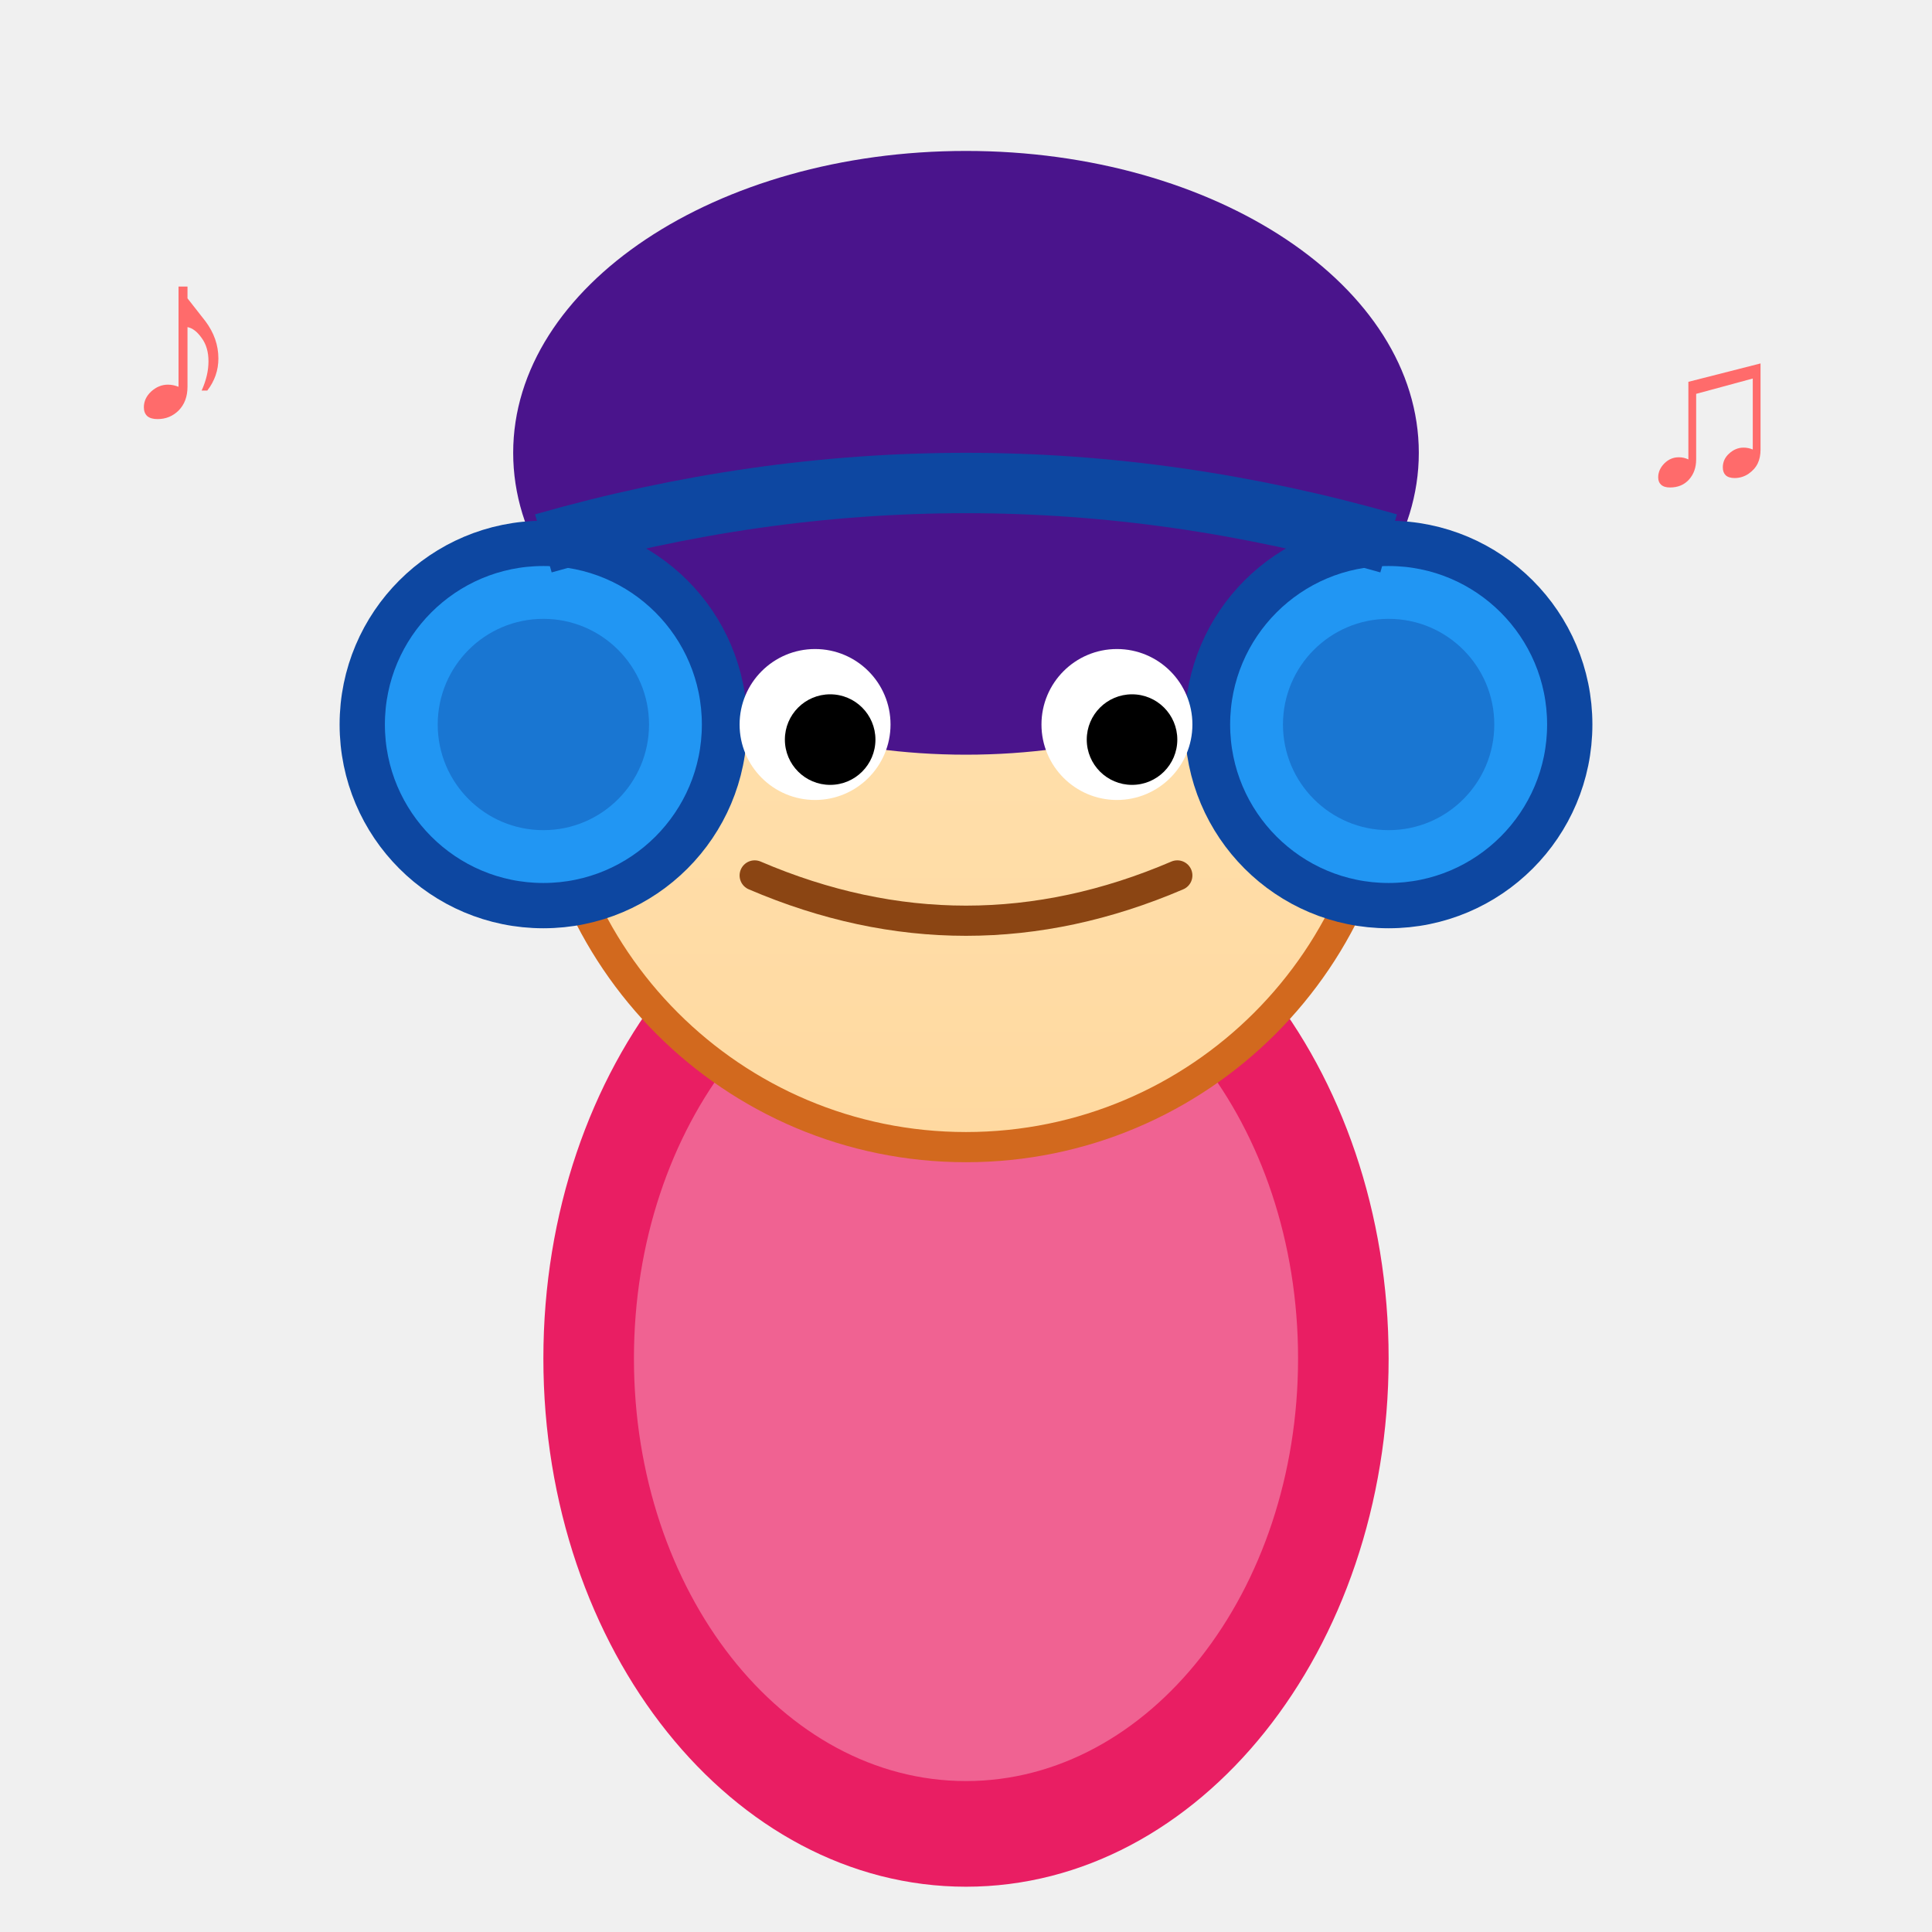
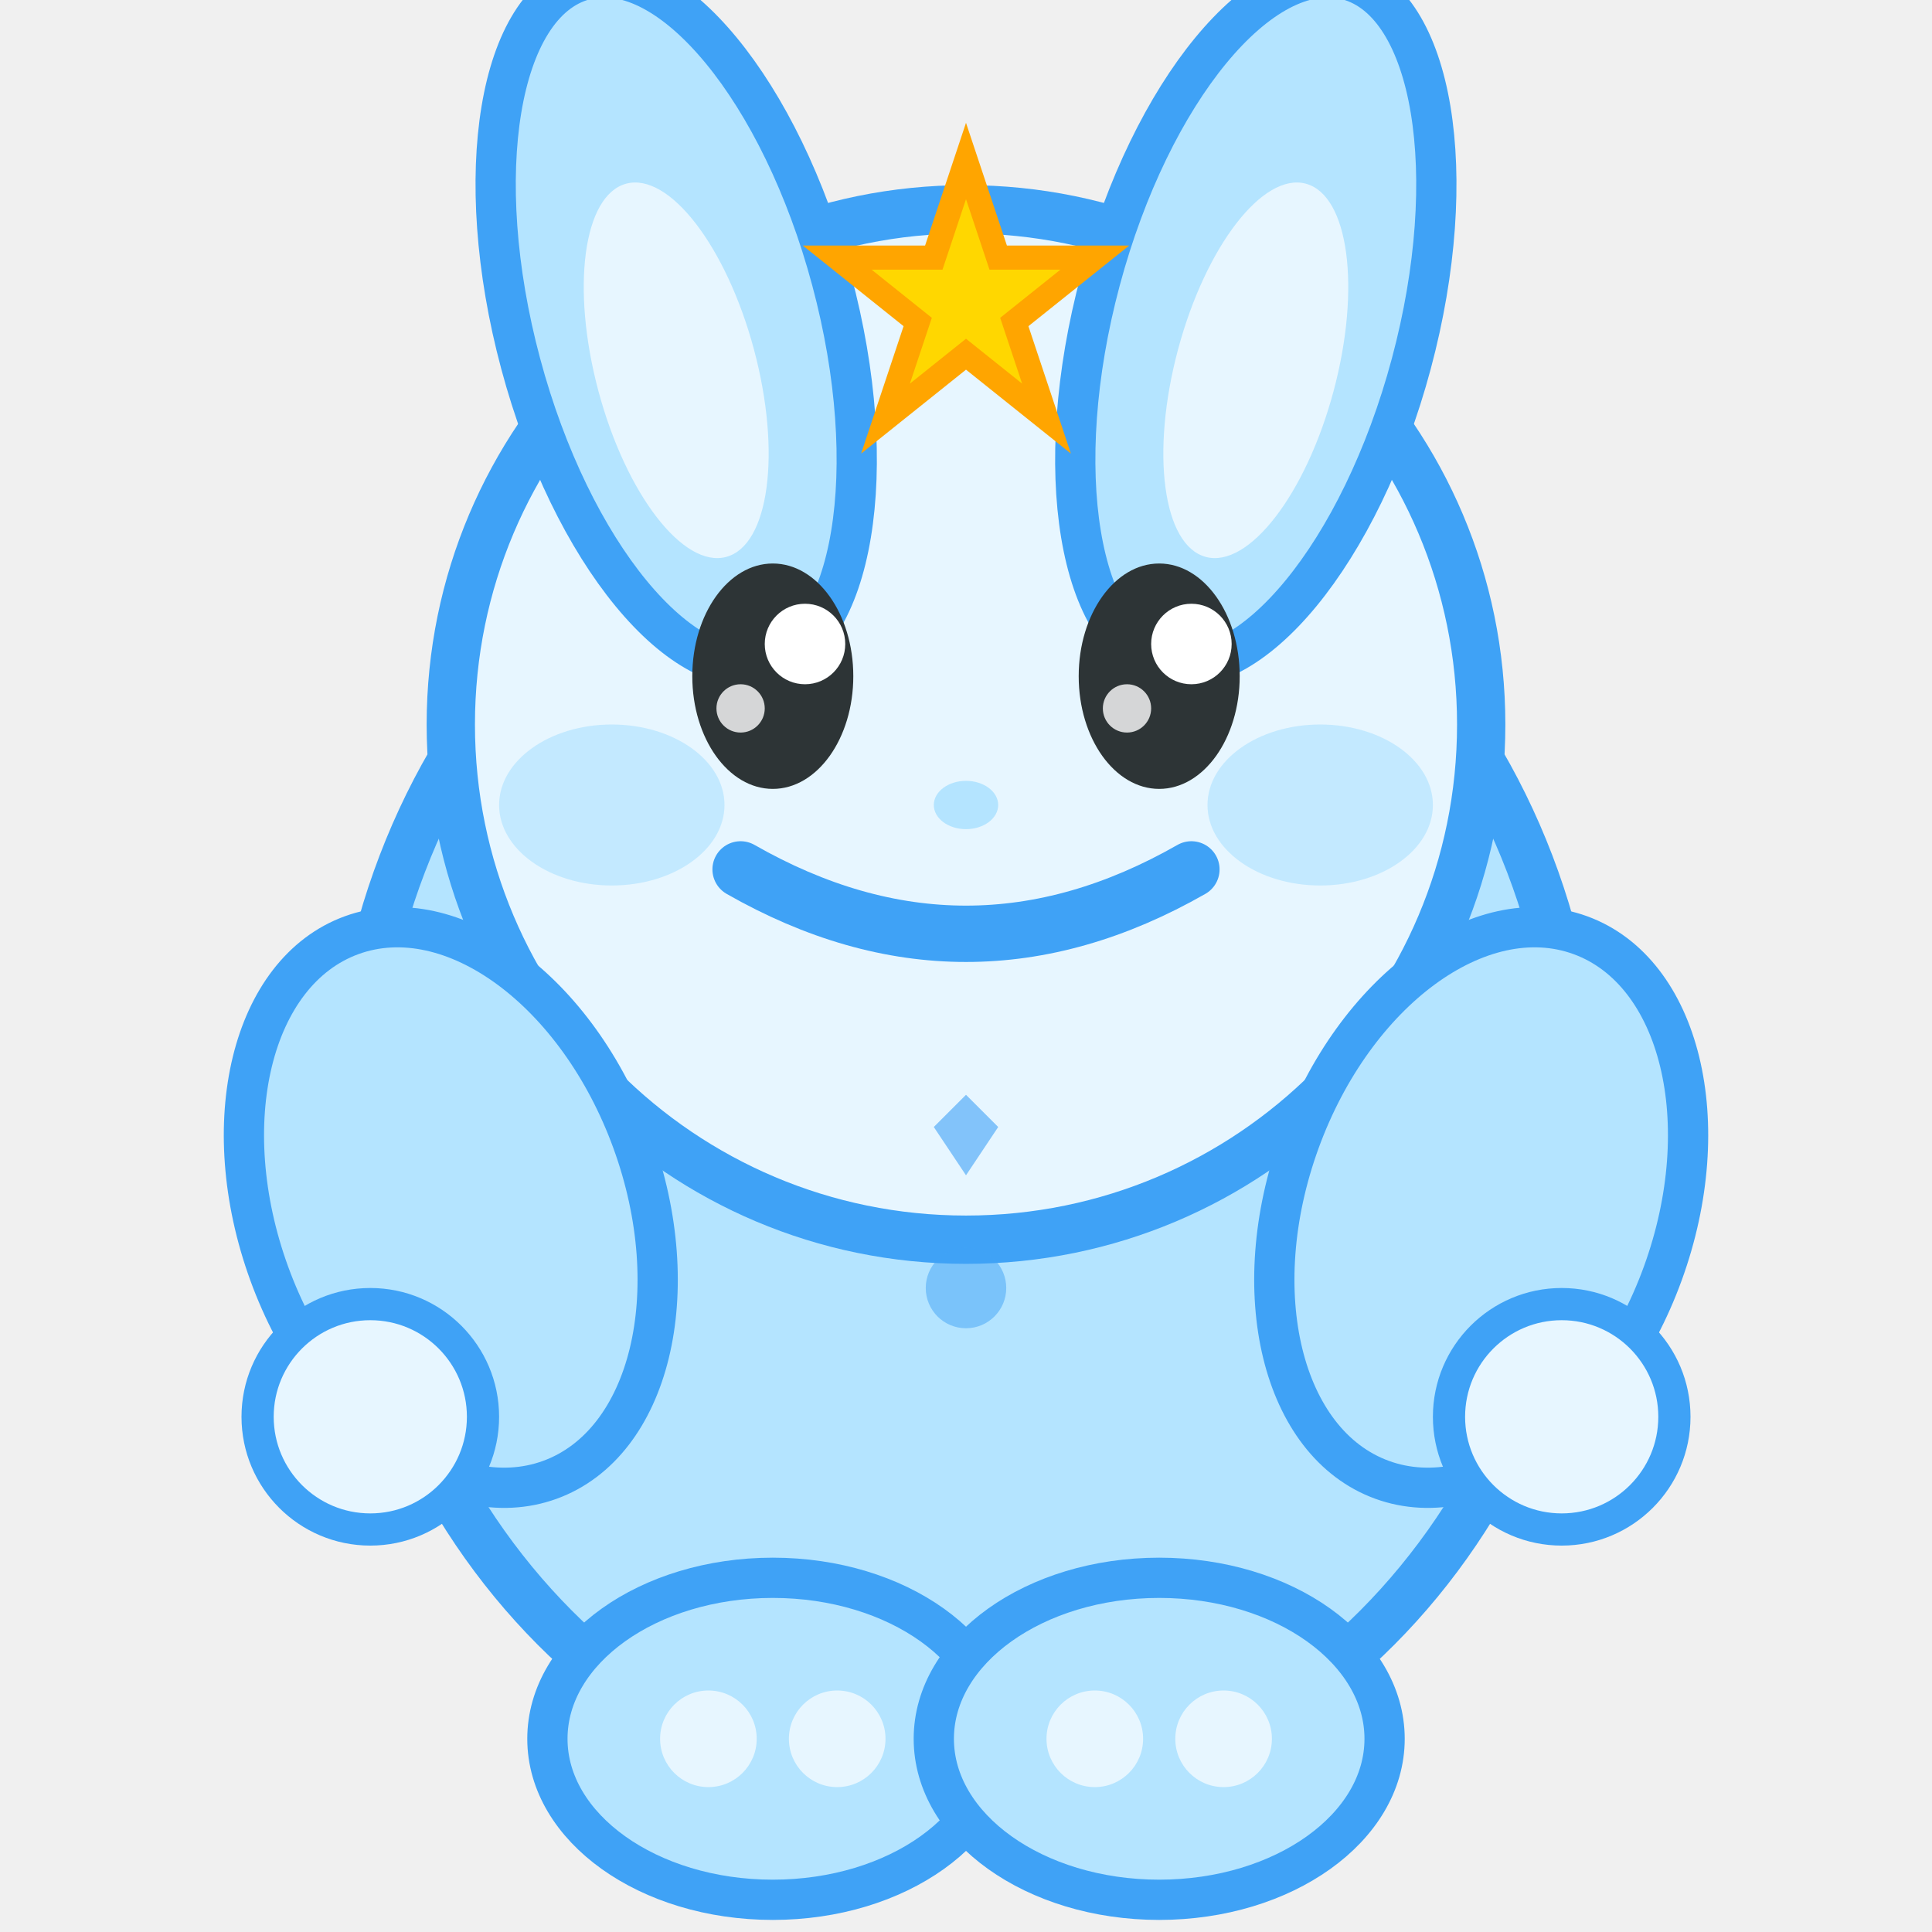
- <svg xmlns="http://www.w3.org/2000/svg" width="128" height="128">
-   <defs>
-     <linearGradient id="skin2" x1="0%" y1="0%" x2="0%" y2="100%">
-       <stop offset="0%" style="stop-color:#FFE4B5;stop-opacity:1" />
-       <stop offset="100%" style="stop-color:#FFD9A0;stop-opacity:1" />
-     </linearGradient>
-   </defs>
-   <ellipse cx="64" cy="90" rx="28" ry="35" fill="#E91E63" />
-   <ellipse cx="64" cy="90" rx="22" ry="28" fill="#F06292" />
-   <circle cx="64" cy="48" r="28" fill="url(#skin2)" stroke="#D2691E" stroke-width="2" />
-   <ellipse cx="64" cy="30" rx="30" ry="20" fill="#4A148C" />
-   <path d="M 34 42 Q 34 20, 64 16 Q 94 20, 94 42" fill="#4A148C" />
-   <circle cx="36" cy="48" r="12" fill="#2196F3" stroke="#0D47A1" stroke-width="3" />
-   <circle cx="92" cy="48" r="12" fill="#2196F3" stroke="#0D47A1" stroke-width="3" />
-   <circle cx="36" cy="48" r="7" fill="#1976D2" />
-   <circle cx="92" cy="48" r="7" fill="#1976D2" />
-   <path d="M 36 36 Q 64 28, 92 36" stroke="#0D47A1" stroke-width="4" fill="none" />
-   <circle cx="54" cy="48" r="5" fill="white" />
-   <circle cx="74" cy="48" r="5" fill="white" />
-   <circle cx="55" cy="49" r="3" fill="black" />
-   <circle cx="75" cy="49" r="3" fill="black" />
-   <path d="M 50 58 Q 64 64, 78 58" stroke="#8B4513" stroke-width="2" fill="none" stroke-linecap="round" />
-   <text x="8" y="28" font-size="16" fill="#FF6B6B">♪</text>
-   <text x="108" y="32" font-size="14" fill="#FF6B6B">♫</text>
+ <svg xmlns="http://www.w3.org/2000/svg" viewBox="0 0 120 120" width="120" height="120">
+   <ellipse cx="60" cy="70" rx="38" ry="42" fill="#B4E4FF" stroke="#3FA2F6" stroke-width="3" />
+   <circle cx="60" cy="45" r="32" fill="#E7F6FF" stroke="#3FA2F6" stroke-width="3" />
+   <ellipse cx="42" cy="20" rx="10" ry="22" fill="#B4E4FF" stroke="#3FA2F6" stroke-width="2.5" transform="rotate(-15 42 20)" />
+   <ellipse cx="78" cy="20" rx="10" ry="22" fill="#B4E4FF" stroke="#3FA2F6" stroke-width="2.5" transform="rotate(15 78 20)" />
+   <ellipse cx="42" cy="23" rx="5" ry="12" fill="#E7F6FF" transform="rotate(-15 42 23)" />
+   <ellipse cx="78" cy="23" rx="5" ry="12" fill="#E7F6FF" transform="rotate(15 78 23)" />
+   <ellipse cx="48" cy="42" rx="5" ry="7" fill="#2d3436" />
+   <ellipse cx="72" cy="42" rx="5" ry="7" fill="#2d3436" />
+   <circle cx="50" cy="40" r="2.5" fill="#ffffff" />
+   <circle cx="74" cy="40" r="2.5" fill="#ffffff" />
+   <circle cx="46" cy="44" r="1.5" fill="#ffffff" opacity="0.8" />
+   <circle cx="70" cy="44" r="1.5" fill="#ffffff" opacity="0.8" />
+   <path d="M 46 54 Q 60 62 74 54" stroke="#3FA2F6" stroke-width="3.5" fill="none" stroke-linecap="round" />
+   <ellipse cx="60" cy="50" rx="2" ry="1.5" fill="#B4E4FF" />
+   <ellipse cx="38" cy="50" rx="7" ry="5" fill="#B4E4FF" opacity="0.7" />
+   <ellipse cx="82" cy="50" rx="7" ry="5" fill="#B4E4FF" opacity="0.7" />
+   <ellipse cx="28" cy="75" rx="12" ry="18" fill="#B4E4FF" stroke="#3FA2F6" stroke-width="2.5" transform="rotate(-20 28 75)" />
+   <ellipse cx="92" cy="75" rx="12" ry="18" fill="#B4E4FF" stroke="#3FA2F6" stroke-width="2.5" transform="rotate(20 92 75)" />
+   <circle cx="23" cy="88" r="7" fill="#E7F6FF" stroke="#3FA2F6" stroke-width="2" />
+   <circle cx="97" cy="88" r="7" fill="#E7F6FF" stroke="#3FA2F6" stroke-width="2" />
+   <ellipse cx="48" cy="108" rx="14" ry="10" fill="#B4E4FF" stroke="#3FA2F6" stroke-width="2.5" />
+   <ellipse cx="72" cy="108" rx="14" ry="10" fill="#B4E4FF" stroke="#3FA2F6" stroke-width="2.5" />
+   <circle cx="44" cy="108" r="3" fill="#E7F6FF" />
+   <circle cx="52" cy="108" r="3" fill="#E7F6FF" />
+   <circle cx="68" cy="108" r="3" fill="#E7F6FF" />
+   <circle cx="76" cy="108" r="3" fill="#E7F6FF" />
+   <circle cx="60" cy="80" r="2.5" fill="#3FA2F6" opacity="0.5" />
+   <polygon points="60,10 62,16 68,16 63,20 65,26 60,22 55,26 57,20 52,16 58,16" fill="#FFD700" stroke="#FFA500" stroke-width="1.5" />
+   <path d="M 60 68 L 62 70 L 60 73 L 58 70 Z" fill="#3FA2F6" opacity="0.6" />
</svg>
